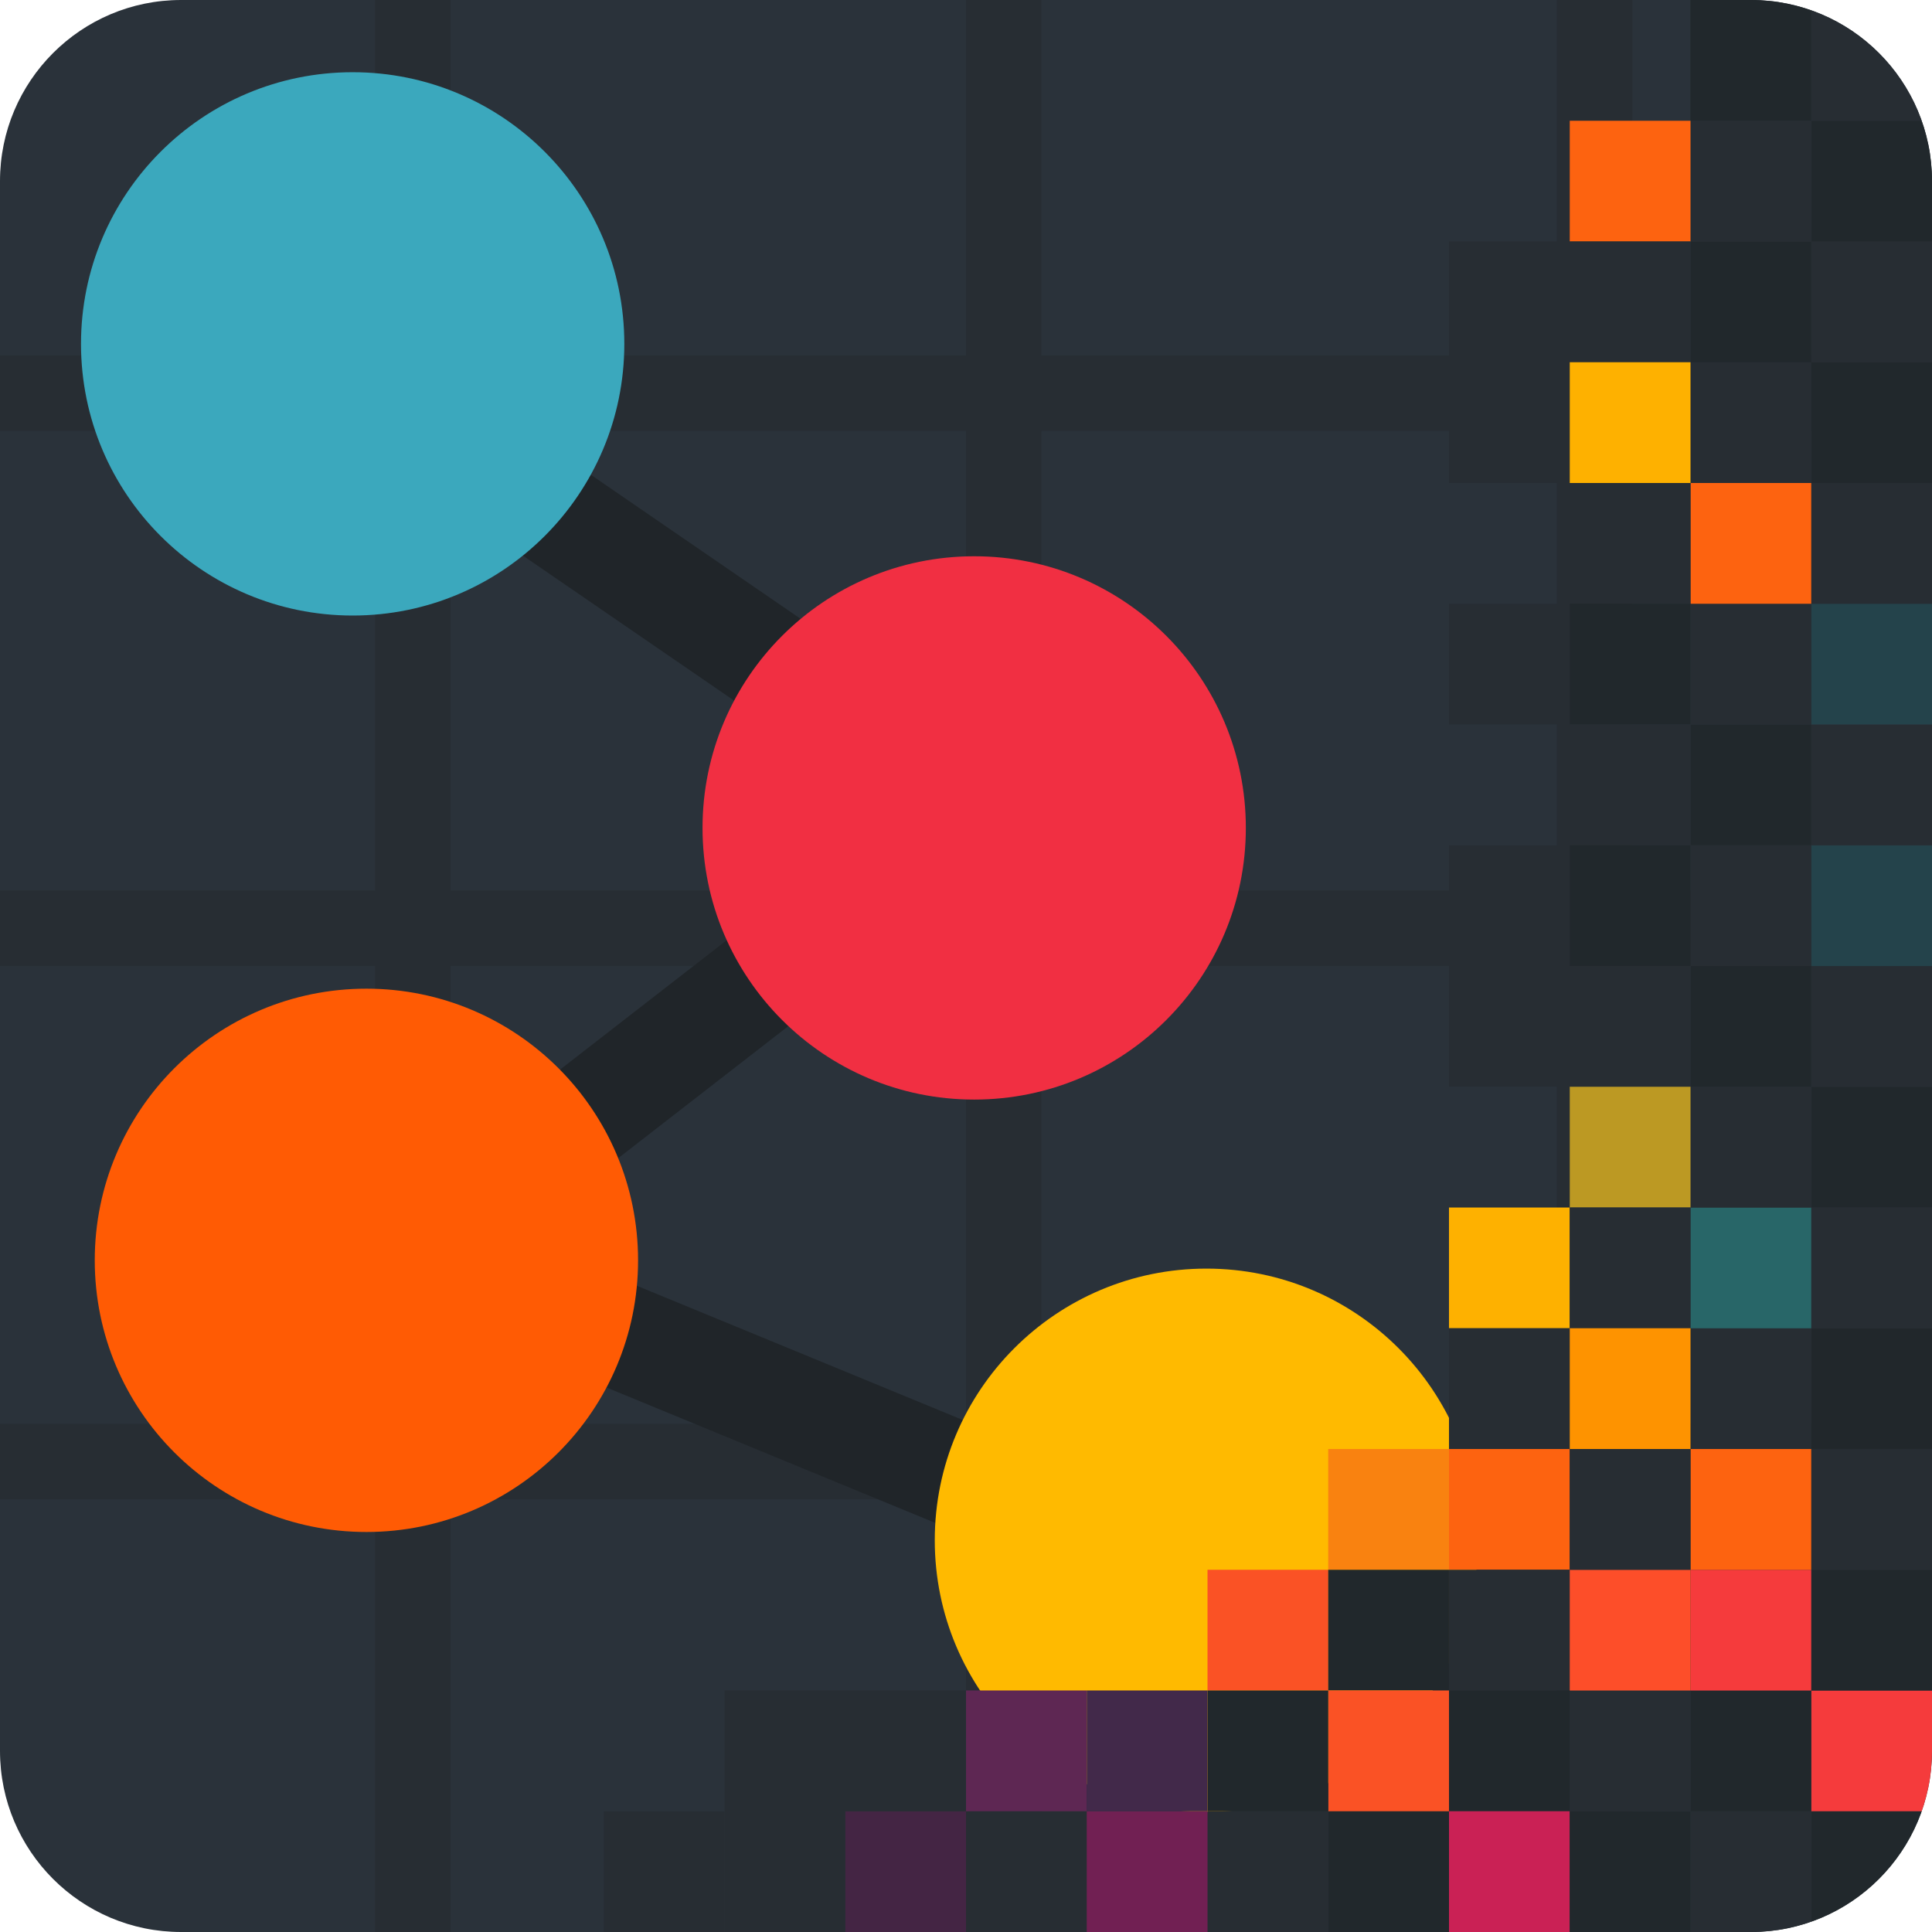
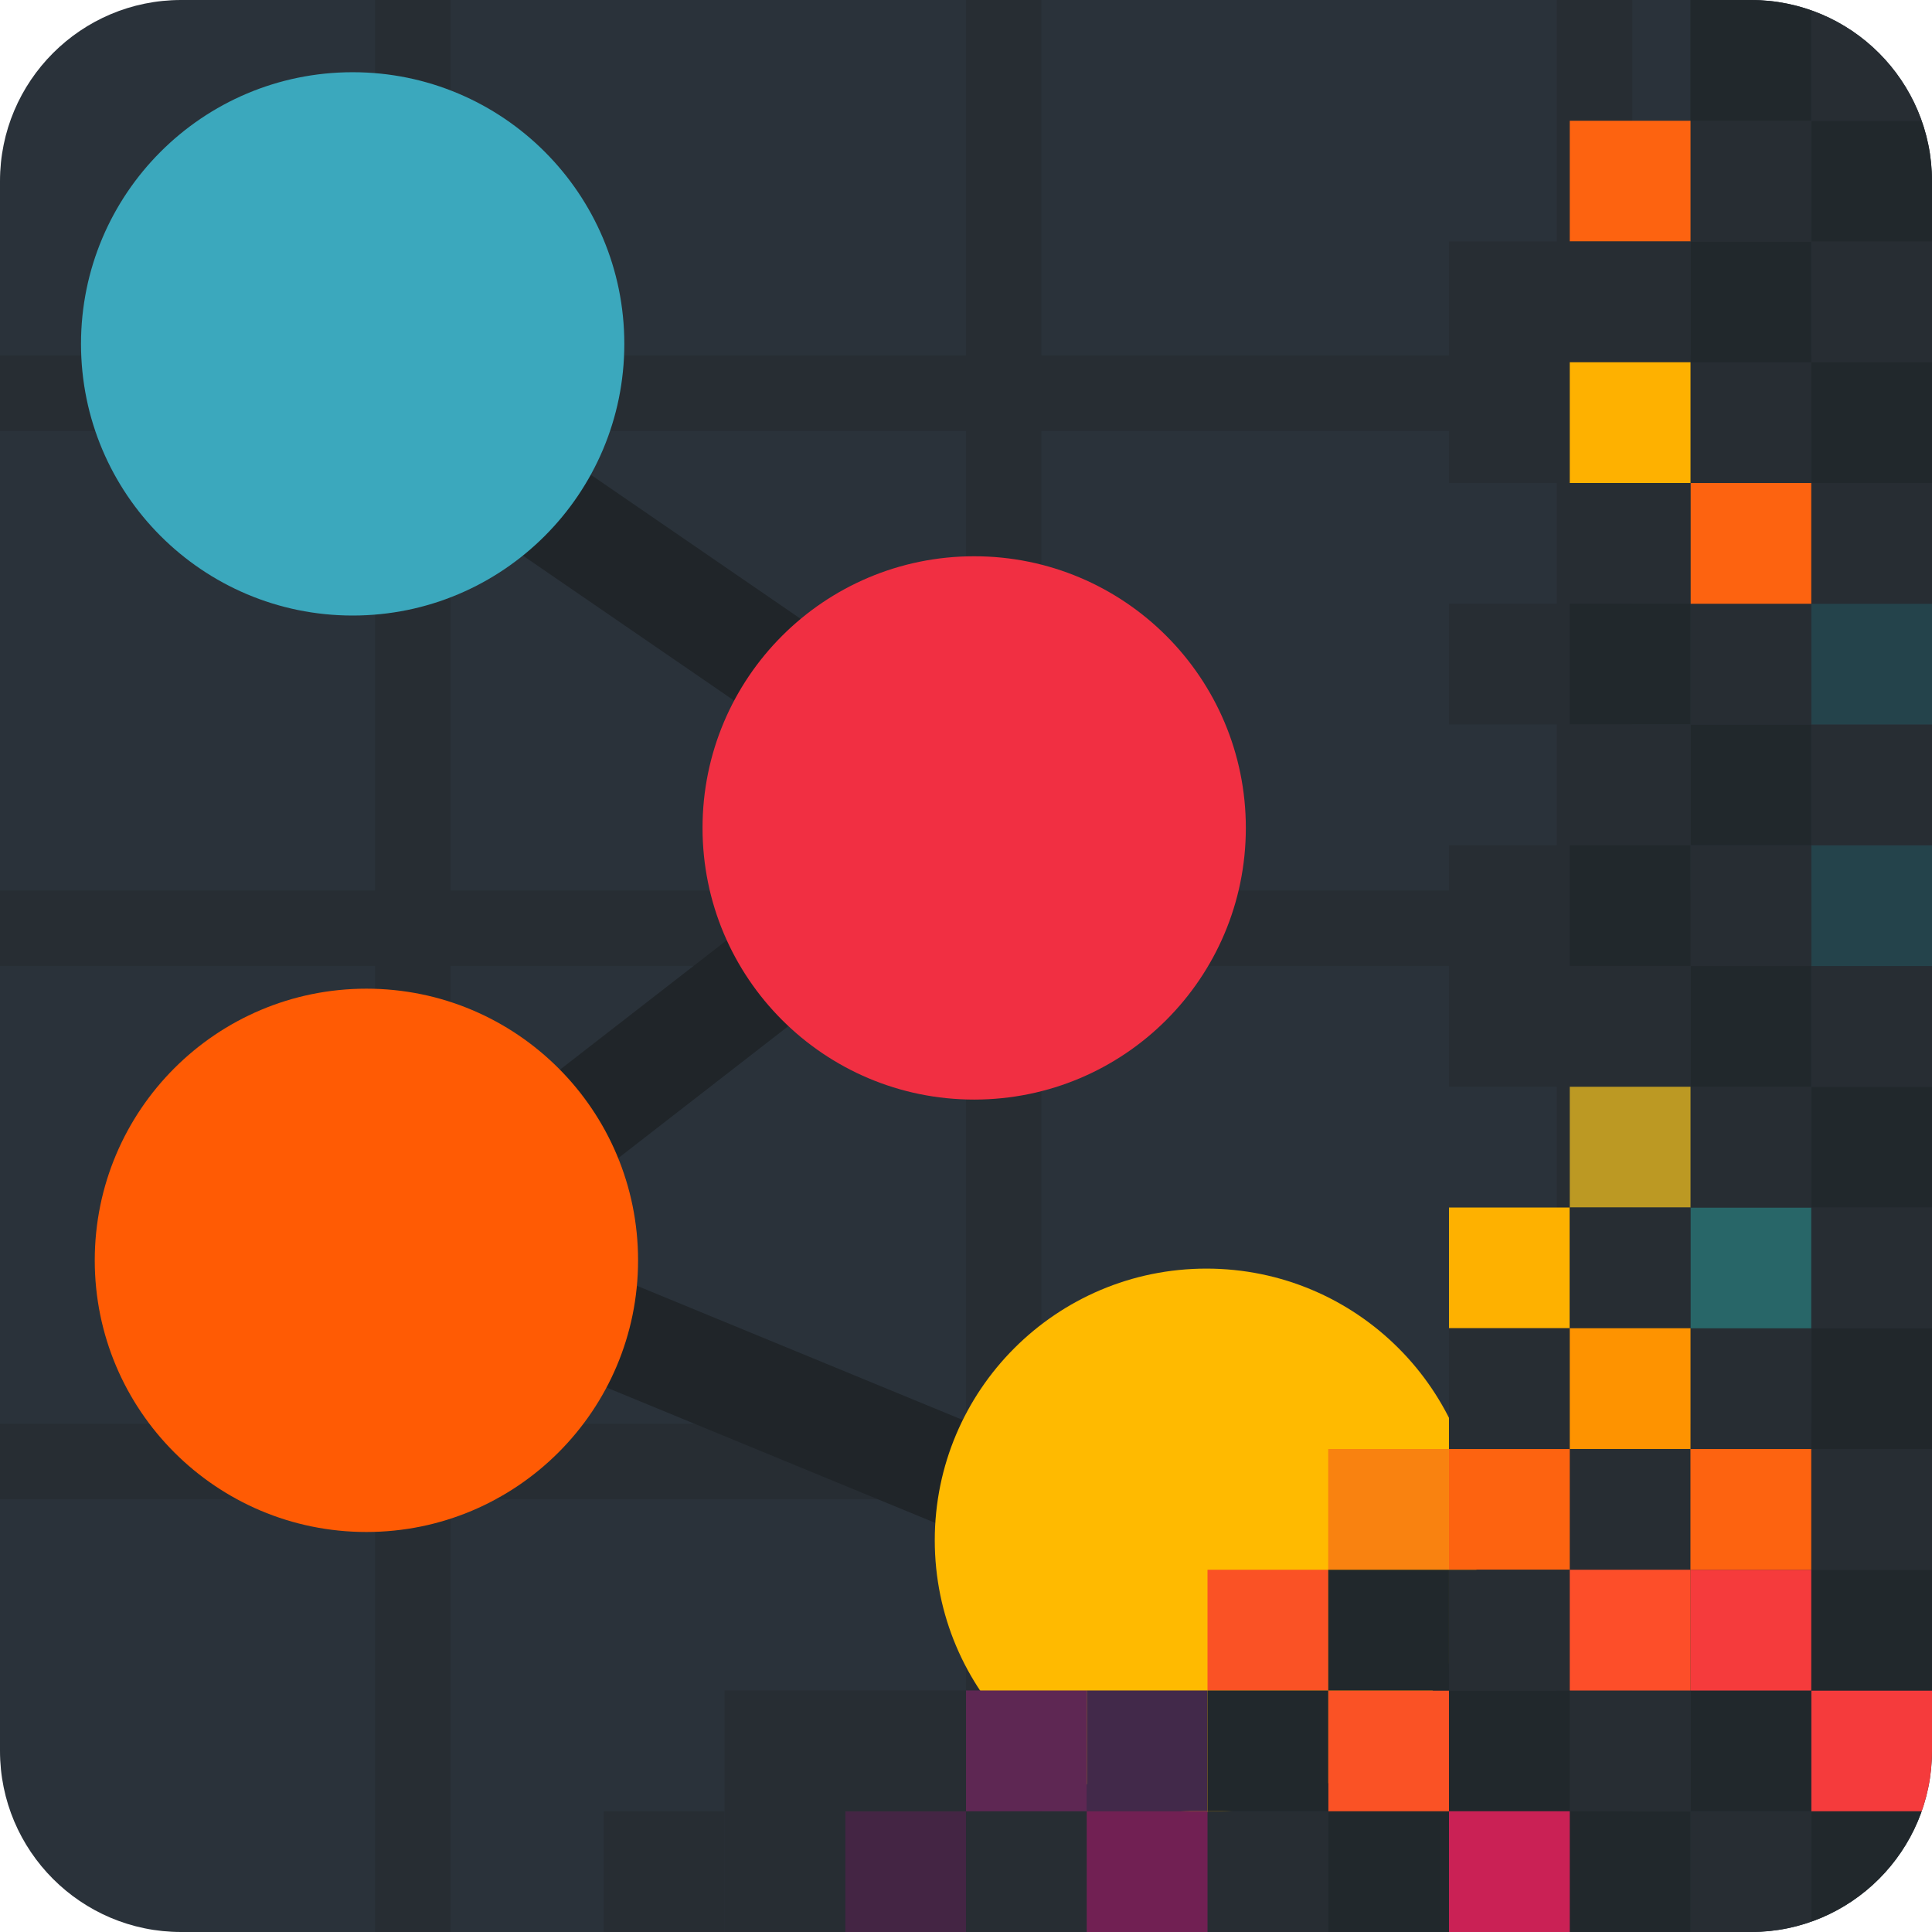
<svg xmlns="http://www.w3.org/2000/svg" width="128" height="128" viewBox="0 0 33.867 33.867" version="1.1" id="svg937">
  <defs id="defs934">
    <clipPath clipPathUnits="userSpaceOnUse" id="clipPath3031">
      <rect style="display:inline;fill:#2a323a;fill-opacity:1;stroke-width:0.265" id="rect3033" width="33.867" height="33.867" x="8.9009603e-07" y="8.9009603e-07" rx="3.175" ry="3.175" />
    </clipPath>
+     <filter style="color-interpolation-filters:sRGB;" id="filter19286" x="-0.113" y="-0.113" width="1.274" height="1.274">
+       <feFlood flood-opacity="1" flood-color="rgb(0,0,0)" result="flood" id="feFlood19276" />
+       <feComposite in="flood" in2="SourceGraphic" operator="in" result="composite1" id="feComposite19278" />
+       <feGaussianBlur in="composite1" stdDeviation="0.1" result="blur" id="feGaussianBlur19280" />
+       <feOffset dx="0.1" dy="0.1" result="offset" id="feOffset19282" />
+       <feComposite in="SourceGraphic" in2="offset" operator="over" result="composite2" id="feComposite19284" />
+     </filter>
+     <filter style="color-interpolation-filters:sRGB;" id="filter19298" x="-0.113" y="-0.113" width="1.274" height="1.274">
+       <feFlood flood-opacity="1" flood-color="rgb(0,0,0)" result="flood" id="feFlood19288" />
+       <feComposite in="flood" in2="SourceGraphic" operator="in" result="composite1" id="feComposite19290" />
+       <feGaussianBlur in="composite1" stdDeviation="0.1" result="blur" id="feGaussianBlur19292" />
+       <feOffset dx="0.1" dy="0.1" result="offset" id="feOffset19294" />
+       <feComposite in="SourceGraphic" in2="offset" operator="over" result="composite2" id="feComposite19296" />
+     </filter>
+     <filter style="color-interpolation-filters:sRGB;" id="filter19310" x="-0.113" y="-0.113" width="1.274" height="1.274">
+       <feFlood flood-opacity="1" flood-color="rgb(0,0,0)" result="flood" id="feFlood19300" />
+       <feComposite in="flood" in2="SourceGraphic" operator="in" result="composite1" id="feComposite19302" />
+       <feGaussianBlur in="composite1" stdDeviation="0.1" result="blur" id="feGaussianBlur19304" />
+       <feOffset dx="0.1" dy="0.1" result="offset" id="feOffset19306" />
+       <feComposite in="SourceGraphic" in2="offset" operator="over" result="composite2" id="feComposite19308" />
+     </filter>
+     <filter style="color-interpolation-filters:sRGB;" id="filter19322" x="-0.113" y="-0.113" width="1.274" height="1.274">
+       <feFlood flood-opacity="1" flood-color="rgb(0,0,0)" result="flood" id="feFlood19312" />
+       <feComposite in="flood" in2="SourceGraphic" operator="in" result="composite1" id="feComposite19314" />
+       <feGaussianBlur in="composite1" stdDeviation="0.1" result="blur" id="feGaussianBlur19316" />
+       <feOffset dx="0.1" dy="0.1" result="offset" id="feOffset19318" />
+       <feComposite in="SourceGraphic" in2="offset" operator="over" result="composite2" id="feComposite19320" />
+     </filter>
+     <filter style="color-interpolation-filters:sRGB;" id="filter19383" x="-0.113" y="-0.113" width="1.274" height="1.274">
+       <feFlood flood-opacity="1" flood-color="rgb(0,0,0)" result="flood" id="feFlood19373" />
+       <feComposite in="flood" in2="SourceGraphic" operator="in" result="composite1" id="feComposite19375" />
+       <feGaussianBlur in="composite1" stdDeviation="0.1" result="blur" id="feGaussianBlur19377" />
+       <feOffset dx="0.1" dy="0.1" result="offset" id="feOffset19379" />
+       <feComposite in="SourceGraphic" in2="offset" operator="over" result="composite2" id="feComposite19381" />
+     </filter>
+     <filter style="color-interpolation-filters:sRGB;" id="filter19395" x="-0.227" y="-0.227" width="1.548" height="1.548">
+       <feFlood flood-opacity="1" flood-color="rgb(0,0,0)" result="flood" id="feFlood19385" />
+       <feComposite in="flood" in2="SourceGraphic" operator="in" result="composite1" id="feComposite19387" />
+       <feGaussianBlur in="composite1" stdDeviation="0.1" result="blur" id="feGaussianBlur19389" />
+       <feOffset dx="0.1" dy="0.1" result="offset" id="feOffset19391" />
+       <feComposite in="SourceGraphic" in2="offset" operator="over" result="fbSourceGraphic" id="feComposite19393" />
+       <feColorMatrix result="fbSourceGraphicAlpha" in="fbSourceGraphic" values="0 0 0 -1 0 0 0 0 -1 0 0 0 0 -1 0 0 0 0 1 0" id="feColorMatrix19445" />
+       <feFlood id="feFlood19447" flood-opacity="1" flood-color="rgb(0,0,0)" result="flood" in="fbSourceGraphic" />
+       <feComposite in2="fbSourceGraphic" id="feComposite19449" in="flood" operator="in" result="composite1" />
+       <feGaussianBlur id="feGaussianBlur19451" in="composite1" stdDeviation="0.1" result="blur" />
+       <feOffset id="feOffset19453" dx="0.1" dy="0.1" result="offset" />
+       <feComposite in2="offset" id="feComposite19455" in="fbSourceGraphic" operator="over" result="composite2" />
+     </filter>
+     <filter style="color-interpolation-filters:sRGB;" id="filter19625" x="-0.113" y="-0.113" width="1.274" height="1.274">
+       <feFlood flood-opacity="1" flood-color="rgb(0,0,0)" result="flood" id="feFlood19615" />
+       <feComposite in="flood" in2="SourceGraphic" operator="in" result="composite1" id="feComposite19617" />
+       <feGaussianBlur in="composite1" stdDeviation="0.1" result="blur" id="feGaussianBlur19619" />
+       <feOffset dx="0.1" dy="0.1" result="offset" id="feOffset19621" />
+       <feComposite in="SourceGraphic" in2="offset" operator="over" result="composite2" id="feComposite19623" />
+     </filter>
+     <filter style="color-interpolation-filters:sRGB;" id="filter19656" x="-0.113" y="-0.113" width="1.274" height="1.274">
+       <feFlood flood-opacity="1" flood-color="rgb(0,0,0)" result="flood" id="feFlood19646" />
+       <feComposite in="flood" in2="SourceGraphic" operator="in" result="composite1" id="feComposite19648" />
+       <feGaussianBlur in="composite1" stdDeviation="0.1" result="blur" id="feGaussianBlur19650" />
+       <feOffset dx="0.1" dy="0.1" result="offset" id="feOffset19652" />
+       <feComposite in="SourceGraphic" in2="offset" operator="over" result="composite2" id="feComposite19654" />
+     </filter>
  </defs>
  <g id="layer1">
    <rect style="fill:#2a323a;fill-opacity:1;stroke-width:0.265" id="rect14950" width="33.867" height="33.867" x="8.9009603e-07" y="8.9009603e-07" rx="3.175" ry="3.175" />
  </g>
  <g id="layer2">
    <rect style="fill:#272d33;fill-opacity:1;stroke-width:0.265" id="rect2882" width="1.323" height="33.867" x="6.575" y="4.4504802e-07" />
    <rect style="fill:#272d33;fill-opacity:1;stroke-width:0.265" id="rect5502" width="1.323" height="33.867" x="27.291" y="4.4504802e-07" />
    <rect style="fill:#272d33;fill-opacity:1;stroke-width:0.265" id="rect5504" width="1.323" height="33.867" x="16.933" y="4.4504802e-07" />
    <rect style="fill:#272d33;fill-opacity:1;stroke-width:0.265" id="rect504" width="1.323" height="33.867" x="6.232" y="-33.867" transform="rotate(90)" />
    <rect style="fill:#272d33;fill-opacity:1;stroke-width:0.265" id="rect506" width="1.323" height="33.867" x="24.959" y="-33.867" transform="rotate(90)" />
    <rect style="fill:#272d33;fill-opacity:1;stroke-width:0.265" id="rect508" width="1.323" height="33.867" x="15.61" y="-33.867" transform="rotate(90)" />
  </g>
  <g id="layer3" style="display:inline">
    <rect style="fill:#202529;fill-opacity:1;stroke-width:0.289" id="rect11697" width="1.852" height="17.151" x="1.004" y="-24.866" transform="matrix(-0.6485032,0.7612119,-0.8243836,-0.5660315,0,0)" />
    <rect style="fill:#202529;fill-opacity:1;stroke-width:0.197" id="rect12617" width="1.852" height="15.472" x="-22.683" y="-9.614" transform="matrix(-0.6098047,-0.7925517,0.7899483,-0.6131734,0,0)" />
    <rect style="fill:#202529;fill-opacity:1;stroke-width:0.197" id="rect12591" width="1.852" height="20.734" x="16.59" y="-31.429" transform="matrix(-0.3847091,0.9230379,-0.9246674,-0.3807758,0,0)" rx="0" ry="0" />
    <circle style="display:inline;fill:#3ba8bd;fill-opacity:1;stroke-width:0.397" id="path7048" cx="6.182" cy="6.028" r="4.762" />
    <circle style="display:inline;fill:#f12f42;fill-opacity:1;stroke-width:0.397" id="circle7208" cx="17.077" cy="14.513" r="4.762" />
    <circle style="display:inline;fill:#ff5b04;fill-opacity:1;stroke-width:0.397" id="circle7936" cx="6.423" cy="22.093" r="4.762" />
    <circle style="display:inline;fill:#ffba00;fill-opacity:1;stroke-width:0.397" id="circle8666" cx="21.148" cy="27" r="4.762" />
  </g>
+   <g id="g1139" style="display:inline" />
  <g id="layer4" style="display:inline">
    <g id="g17345" clip-path="url(#clipPath3031)">
      <rect style="fill:#21282c;fill-opacity:1;stroke-width:0.157" id="rect12718" width="2.117" height="2.117" x="31.75" y="31.75" />
      <rect style="fill:#f53b3c;fill-opacity:1;stroke-width:0.157" id="rect17368" width="2.117" height="2.117" x="31.75" y="29.633" />
      <rect style="fill:#21282c;fill-opacity:1;stroke-width:0.157" id="rect17733" width="2.117" height="2.117" x="31.75" y="27.517" />
      <rect style="fill:#272d33;fill-opacity:1;stroke-width:0.157" id="rect17735" width="2.117" height="2.117" x="31.75" y="25.4" />
      <rect style="fill:#21272b;fill-opacity:1;stroke-width:0.157" id="rect17737" width="2.117" height="2.117" x="31.75" y="23.283" />
      <rect style="fill:#272d33;fill-opacity:1;stroke-width:0.157" id="rect17739" width="2.117" height="2.117" x="31.75" y="21.167" />
      <rect style="fill:#21282c;fill-opacity:1;stroke-width:0.157" id="rect17741" width="2.117" height="2.117" x="31.75" y="19.05" />
      <rect style="fill:#272d33;fill-opacity:1;stroke-width:0.157" id="rect17743" width="2.117" height="2.117" x="31.75" y="16.933" />
      <rect style="fill:#24434b;fill-opacity:1;stroke-width:0.157" id="rect17745" width="2.117" height="2.117" x="31.75" y="14.817" />
      <rect style="fill:#272d33;fill-opacity:1;stroke-width:0.157" id="rect17747" width="2.117" height="2.117" x="31.75" y="12.7" />
      <rect style="fill:#24434b;fill-opacity:1;stroke-width:0.157" id="rect17749" width="2.117" height="2.117" x="31.75" y="10.583" />
      <rect style="fill:#272d33;fill-opacity:1;stroke-width:0.157" id="rect17751" width="2.117" height="2.117" x="31.75" y="8.467" />
      <rect style="fill:#21282c;fill-opacity:1;stroke-width:0.157" id="rect17753" width="2.117" height="2.117" x="31.75" y="6.35" />
      <rect style="fill:#272d33;fill-opacity:1;stroke-width:0.157" id="rect17755" width="2.117" height="2.117" x="31.75" y="4.233" />
      <rect style="fill:#21282c;fill-opacity:1;stroke-width:0.157" id="rect17757" width="2.117" height="2.117" x="31.75" y="2.117" />
      <rect style="fill:#272d33;fill-opacity:1;stroke-width:0.157" id="rect17759" width="2.117" height="2.117" x="31.75" y="1.110223e-16" />
      <rect style="fill:#272d33;fill-opacity:1;stroke-width:0.157" id="rect17847" width="2.117" height="2.117" x="29.633" y="31.75" />
      <rect style="fill:#21282c;fill-opacity:1;stroke-width:0.157" id="rect17849" width="2.117" height="2.117" x="29.633" y="29.633" />
-       <rect style="fill:#f53b3c;fill-opacity:1;stroke-width:0.157" id="rect17851" width="2.117" height="2.117" x="29.633" y="27.517" />
-       <rect style="fill:#fd6310;fill-opacity:1;stroke-width:0.157" id="rect17853" width="2.117" height="2.117" x="29.633" y="25.4" />
+       <rect style="display:inline;fill:#f53b3c;fill-opacity:1;stroke-width:0.157" id="rect17851" width="2.117" height="2.117" x="29.633" y="27.517" />
      <rect style="fill:#272d33;fill-opacity:1;stroke-width:0.157" id="rect17855" width="2.117" height="2.117" x="29.633" y="23.283" />
      <rect style="fill:#286668;fill-opacity:1;stroke-width:0.157" id="rect17857" width="2.117" height="2.117" x="29.633" y="21.167" />
      <rect style="fill:#272d33;fill-opacity:1;stroke-width:0.157" id="rect17859" width="2.117" height="2.117" x="29.633" y="19.05" />
      <rect style="fill:#21282c;fill-opacity:1;stroke-width:0.157" id="rect17861" width="2.117" height="2.117" x="29.633" y="16.933" />
      <rect style="fill:#272d33;fill-opacity:1;stroke-width:0.157" id="rect17863" width="2.117" height="2.117" x="29.633" y="14.817" />
      <rect style="fill:#21282c;fill-opacity:1;stroke-width:0.157" id="rect17865" width="2.117" height="2.117" x="29.633" y="12.7" />
      <rect style="fill:#272d33;fill-opacity:1;stroke-width:0.157" id="rect17867" width="2.117" height="2.117" x="29.633" y="10.583" />
      <rect style="fill:#fd6310;fill-opacity:1;stroke-width:0.157" id="rect17869" width="2.117" height="2.117" x="29.633" y="8.467" />
      <rect style="fill:#272d33;fill-opacity:1;stroke-width:0.157" id="rect17871" width="2.117" height="2.117" x="29.633" y="6.35" />
      <rect style="fill:#21282c;fill-opacity:1;stroke-width:0.157" id="rect17873" width="2.117" height="2.117" x="29.633" y="4.233" />
      <rect style="fill:#272d33;fill-opacity:1;stroke-width:0.157" id="rect17875" width="2.117" height="2.117" x="29.633" y="2.117" />
      <rect style="fill:#21282c;fill-opacity:1;stroke-width:0.157" id="rect17877" width="2.117" height="2.117" x="29.633" y="1.0928758e-16" />
      <rect style="fill:#fd6310;fill-opacity:1;stroke-width:0.157" id="rect17939" width="2.117" height="2.117" x="27.517" y="2.117" />
      <rect style="fill:#272d33;fill-opacity:1;stroke-width:0.157" id="rect17943" width="2.117" height="2.117" x="27.517" y="4.233" />
      <rect style="fill:#272d33;fill-opacity:1;stroke-width:0.157" id="rect17945" width="2.117" height="2.117" x="25.4" y="4.233" />
      <rect style="fill:#272d33;fill-opacity:1;stroke-width:0.157" id="rect17947" width="2.117" height="2.117" x="25.4" y="10.583" />
      <rect style="fill:#272d33;fill-opacity:1;stroke-width:0.157" id="rect17951" width="2.117" height="2.117" x="25.4" y="6.35" />
      <rect style="fill:#feb100;fill-opacity:1;stroke-width:0.157" id="rect17953" width="2.117" height="2.117" x="27.517" y="6.35" />
      <rect style="fill:#272d33;fill-opacity:1;stroke-width:0.157" id="rect17955" width="2.117" height="2.117" x="27.517" y="8.467" />
      <rect style="fill:#272d33;fill-opacity:1;stroke-width:0.157" id="rect17959" width="2.117" height="2.117" x="25.4" y="14.817" />
      <rect style="fill:#272d33;fill-opacity:1;stroke-width:0.157" id="rect17961" width="2.117" height="2.117" x="25.4" y="16.933" />
+       <rect style="display:inline;fill:#21282c;fill-opacity:1;stroke-width:0.157" id="rect18097" width="2.117" height="2.117" x="23.283" y="31.75" />
      <rect style="fill:#feb100;fill-opacity:1;stroke-width:0.157" id="rect17965" width="2.117" height="2.117" x="25.4" y="21.167" />
      <rect style="fill:#272d33;fill-opacity:1;stroke-width:0.157" id="rect17967" width="2.117" height="2.117" x="25.4" y="23.283" />
      <rect style="fill:#21282c;fill-opacity:1;stroke-width:0.157" id="rect17969" width="2.117" height="2.117" x="27.517" y="10.583" />
      <rect style="fill:#272d33;fill-opacity:1;stroke-width:0.157" id="rect17971" width="2.117" height="2.117" x="27.517" y="12.7" />
+       <rect style="display:inline;fill:#21282c;fill-opacity:1;stroke-width:0.157" id="rect18075" width="2.117" height="2.117" x="25.4" y="29.633" />
      <rect style="fill:#21282c;fill-opacity:1;stroke-width:0.157" id="rect17973" width="2.117" height="2.117" x="27.517" y="14.817" />
      <rect style="fill:#272d33;fill-opacity:1;stroke-width:0.157" id="rect17975" width="2.117" height="2.117" x="27.517" y="16.933" />
+       <rect style="display:inline;fill:#272d33;fill-opacity:1;stroke-width:0.157" id="rect18093" width="2.117" height="2.117" x="27.517" y="25.4" />
      <rect style="fill:#bc9923;fill-opacity:1;stroke-width:0.157" id="rect17977" width="2.117" height="2.117" x="27.517" y="19.05" />
      <rect style="fill:#272d33;fill-opacity:1;stroke-width:0.157" id="rect17979" width="2.117" height="2.117" x="27.517" y="21.167" />
      <rect style="fill:#fe9300;fill-opacity:1;stroke-width:0.157" id="rect17981" width="2.117" height="2.117" x="27.517" y="23.283" />
      <rect style="fill:#fd6310;fill-opacity:1;stroke-width:0.157" id="rect18071" width="2.117" height="2.117" x="25.4" y="25.4" />
+       <rect style="display:inline;fill:#fa5225;fill-opacity:1;stroke-width:0.157" id="rect18127" width="2.117" height="2.117" x="23.283" y="29.633" />
      <rect style="fill:#272d33;fill-opacity:1;stroke-width:0.157" id="rect18073" width="2.117" height="2.117" x="25.4" y="27.517" />
-       <rect style="fill:#21282c;fill-opacity:1;stroke-width:0.157" id="rect18075" width="2.117" height="2.117" x="25.4" y="29.633" />
-       <rect style="fill:#ca2155;fill-opacity:1;stroke-width:0.157" id="rect18077" width="2.117" height="2.117" x="25.4" y="31.75" />
+       <rect style="display:inline;fill:#42294a;fill-opacity:1;stroke-width:0.157" id="rect18133" width="2.117" height="2.117" x="19.05" y="29.633" />
      <rect style="fill:#21282c;fill-opacity:1;stroke-width:0.157" id="rect18087" width="2.117" height="2.117" x="27.517" y="31.75" />
+       <rect style="display:inline;fill:#fd6310;fill-opacity:1;stroke-width:0.157" id="rect17853" width="2.117" height="2.117" x="29.633" y="25.4" />
+       <rect style="display:inline;fill:#ca2155;fill-opacity:1;stroke-width:0.157" id="rect18077" width="2.117" height="2.117" x="25.4" y="31.75" />
      <rect style="fill:#272d33;fill-opacity:1;stroke-width:0.157" id="rect18089" width="2.117" height="2.117" x="27.517" y="29.633" />
-       <rect style="fill:#fd4e29;fill-opacity:1;stroke-width:0.157" id="rect18091" width="2.117" height="2.117" x="27.517" y="27.517" />
-       <rect style="fill:#272d33;fill-opacity:1;stroke-width:0.157" id="rect18093" width="2.117" height="2.117" x="27.517" y="25.4" />
-       <rect style="fill:#21282c;fill-opacity:1;stroke-width:0.157" id="rect18097" width="2.117" height="2.117" x="23.283" y="31.75" />
+       <rect style="fill:#fd4e29;fill-opacity:1;stroke-width:0.157;stroke-dasharray:none" id="rect18091" width="2.117" height="2.117" x="27.517" y="27.517" />
+       <rect style="display:inline;fill:#272d33;fill-opacity:1;stroke-width:0.157" id="rect18101" width="2.117" height="2.117" x="16.933" y="31.75" />
      <rect style="fill:#272d33;fill-opacity:1;stroke-width:0.157" id="rect18099" width="2.117" height="2.117" x="21.167" y="31.75" />
-       <rect style="fill:#272d33;fill-opacity:1;stroke-width:0.157" id="rect18101" width="2.117" height="2.117" x="16.933" y="31.75" />
      <rect style="fill:#712053;fill-opacity:1;stroke-width:0.157" id="rect18103" width="2.117" height="2.117" x="19.05" y="31.75" />
      <rect style="fill:#442544;fill-opacity:1;stroke-width:0.157" id="rect18105" width="2.117" height="2.117" x="14.817" y="31.75" />
      <rect style="fill:#272d33;fill-opacity:1;stroke-width:0.157" id="rect18107" width="2.117" height="2.117" x="12.7" y="31.75" />
      <rect style="fill:#272d33;fill-opacity:1;stroke-width:0.157" id="rect18111" width="2.117" height="2.117" x="10.583" y="31.75" />
      <rect style="fill:#f98210;fill-opacity:1;stroke-width:0.157" id="rect18115" width="2.117" height="2.117" x="23.283" y="25.4" />
      <rect style="fill:#fa5225;fill-opacity:1;stroke-width:0.157" id="rect18117" width="2.117" height="2.117" x="21.167" y="27.517" />
      <rect style="fill:#21282c;fill-opacity:1;stroke-width:0.157" id="rect18119" width="2.117" height="2.117" x="23.283" y="27.517" />
      <rect style="fill:#5e2753;fill-opacity:1;stroke-width:0.157" id="rect18125" width="2.117" height="2.117" x="16.933" y="29.633" />
-       <rect style="fill:#fa5225;fill-opacity:1;stroke-width:0.157" id="rect18127" width="2.117" height="2.117" x="23.283" y="29.633" />
      <rect style="fill:#21282c;fill-opacity:1;stroke-width:0.157" id="rect18129" width="2.117" height="2.117" x="21.167" y="29.633" />
-       <rect style="fill:#42294a;fill-opacity:1;stroke-width:0.157" id="rect18133" width="2.117" height="2.117" x="19.05" y="29.633" />
      <rect style="fill:#272d33;fill-opacity:1;stroke-width:0.157" id="rect18135" width="2.117" height="2.117" x="14.817" y="29.633" />
      <rect style="fill:#272d33;fill-opacity:1;stroke-width:0.157" id="rect18137" width="2.117" height="2.117" x="12.7" y="29.633" />
    </g>
  </g>
</svg>
